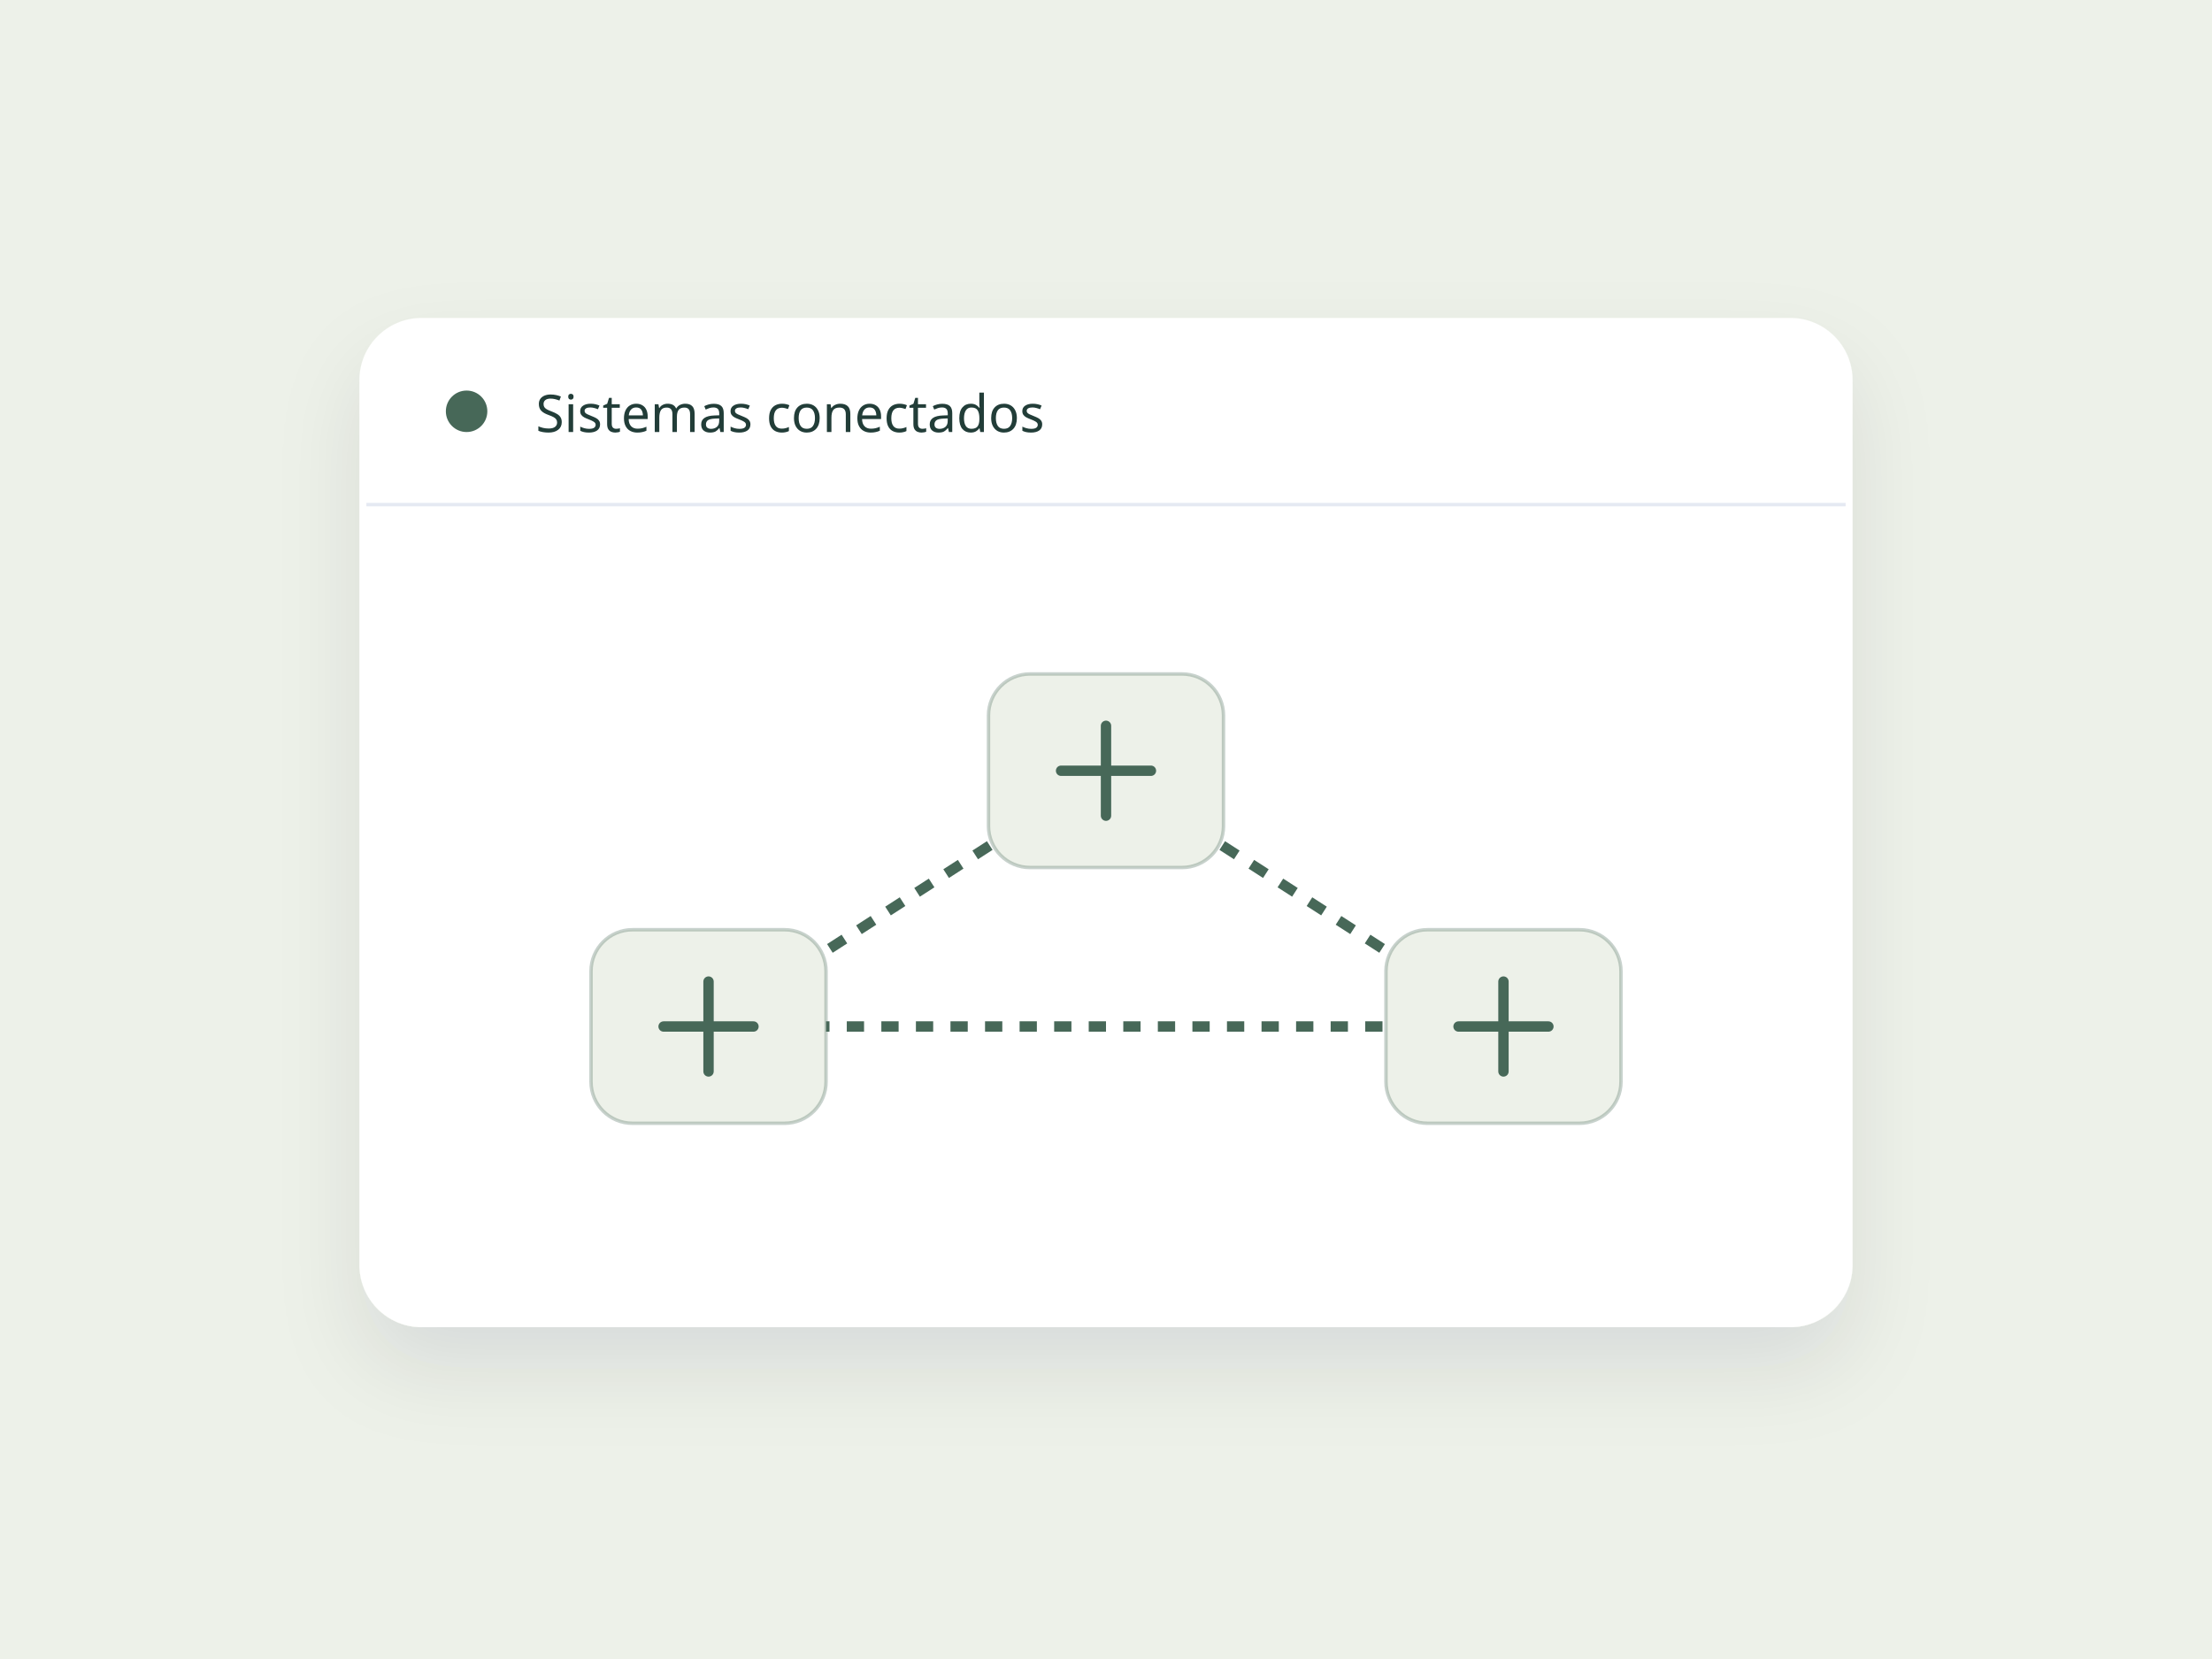
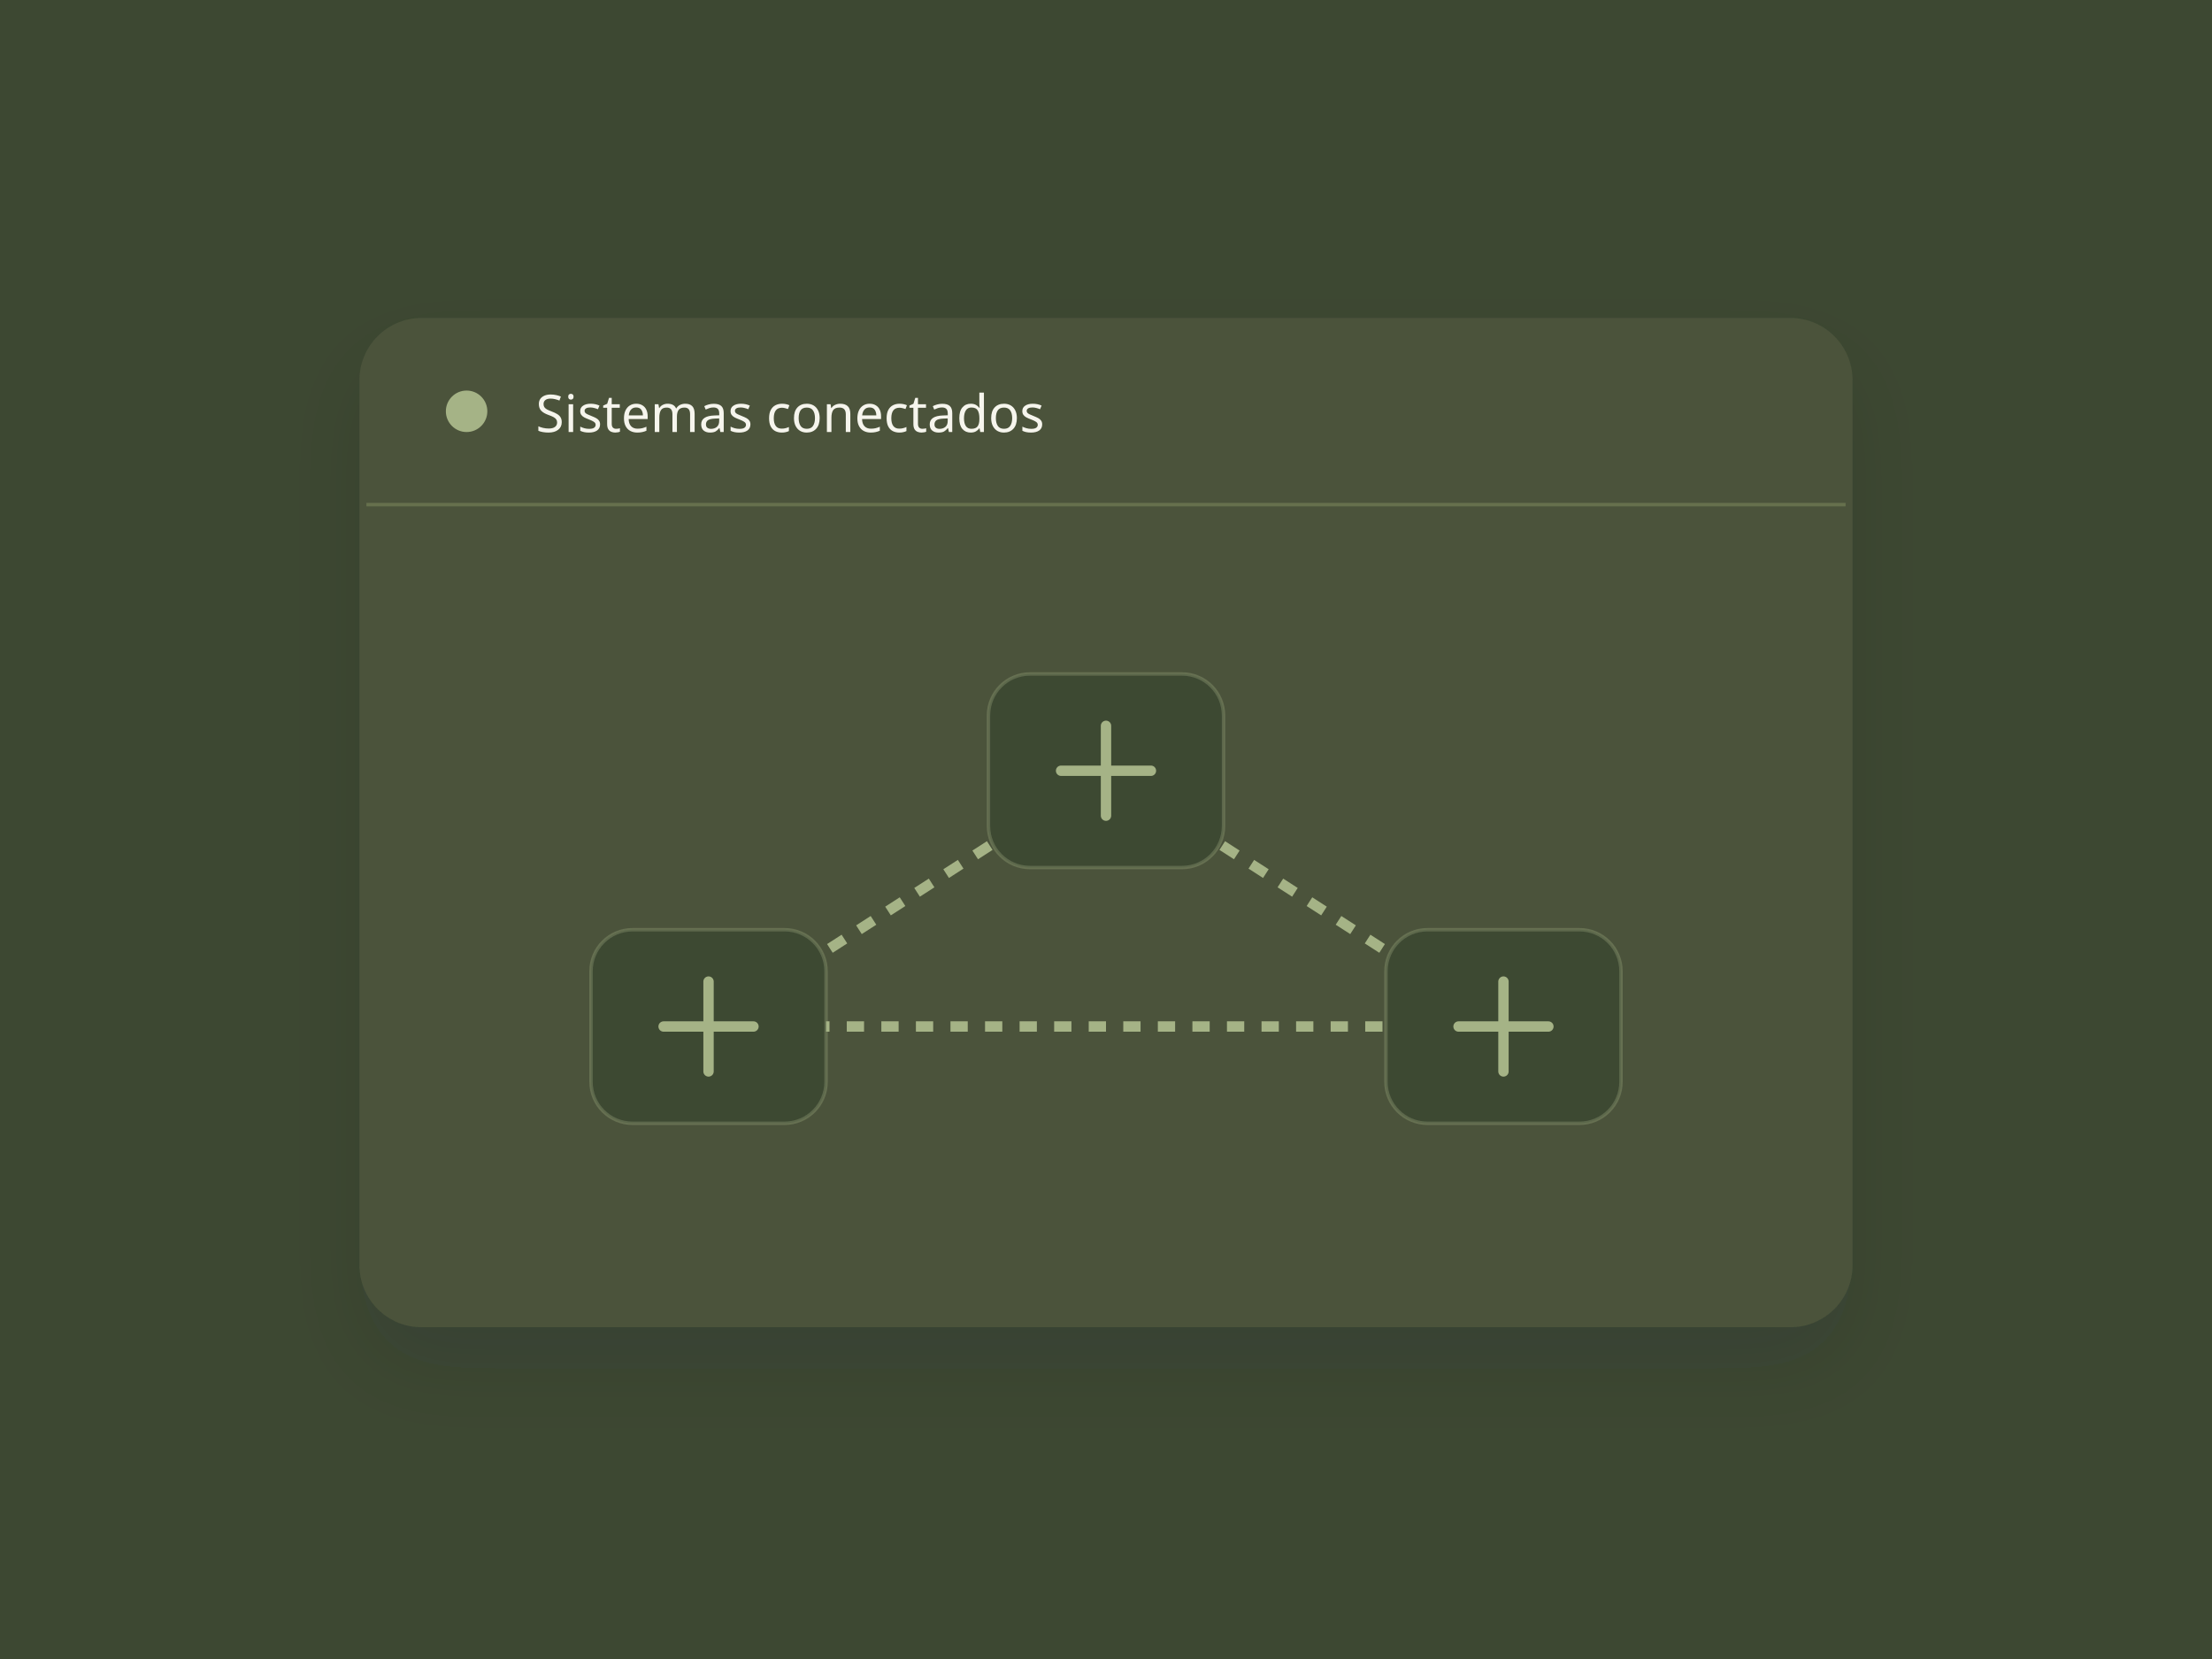
<svg xmlns="http://www.w3.org/2000/svg" width="640" height="480" viewBox="0 0 640 480">
  <defs>
    <filter id="shadow" x="-30%" y="-30%" width="160%" height="180%">
      <feDropShadow dx="0" dy="12" stdDeviation="12" flood-color="#192443" flood-opacity=".09" />
    </filter>
  </defs>
-   <rect width="640" height="480" fill="#EDF1E9" />
+   <rect width="640" height="480" fill="#3D4832" />
  <g filter="url(#shadow)">
-     <rect x="104" y="92" width="432" height="292" rx="18" fill="white" />
-     <path d="M106 146h428" stroke="#E5E9F2" />
-     <circle cx="135" cy="119" r="6" fill="#476859" />
-     <text x="155" y="125" fill="#203C38" font-family="sans-serif" font-size="15">Sistemas conectados</text>
-     <path d="M320 223 205 297m115-74 115 74m-230 0h230" stroke="#476859" stroke-width="3" stroke-dasharray="5 5" />
-     <rect x="286" y="195" width="68" height="56" rx="12" fill="#EDF1E9" stroke="#476859" stroke-opacity=".3" />
-     <path d="M307 223h26m-13-13v26" stroke="#476859" stroke-width="3" stroke-linecap="round" />
-     <rect x="171" y="269" width="68" height="56" rx="12" fill="#EDF1E9" stroke="#476859" stroke-opacity=".3" />
-     <path d="M192 297h26m-13-13v26" stroke="#476859" stroke-width="3" stroke-linecap="round" />
-     <rect x="401" y="269" width="68" height="56" rx="12" fill="#EDF1E9" stroke="#476859" stroke-opacity=".3" />
-     <path d="M422 297h26m-13-13v26" stroke="#476859" stroke-width="3" stroke-linecap="round" />
+     <rect x="104" y="92" width="432" height="292" rx="18" fill="#4B533B" />
+     <path d="M106 146h428" stroke="#66704E" />
+     <circle cx="135" cy="119" r="6" fill="#A5B386" />
+     <text x="155" y="125" fill="#F6F5ED" font-family="sans-serif" font-size="15">Sistemas conectados</text>
+     <path d="M320 223 205 297m115-74 115 74m-230 0h230" stroke="#A5B386" stroke-width="3" stroke-dasharray="5 5" />
+     <rect x="286" y="195" width="68" height="56" rx="12" fill="#3D4832" stroke="#A5B386" stroke-opacity=".3" />
+     <path d="M307 223h26m-13-13v26" stroke="#A5B386" stroke-width="3" stroke-linecap="round" />
+     <rect x="171" y="269" width="68" height="56" rx="12" fill="#3D4832" stroke="#A5B386" stroke-opacity=".3" />
+     <path d="M192 297h26m-13-13v26" stroke="#A5B386" stroke-width="3" stroke-linecap="round" />
+     <rect x="401" y="269" width="68" height="56" rx="12" fill="#3D4832" stroke="#A5B386" stroke-opacity=".3" />
+     <path d="M422 297h26m-13-13v26" stroke="#A5B386" stroke-width="3" stroke-linecap="round" />
  </g>
</svg>
